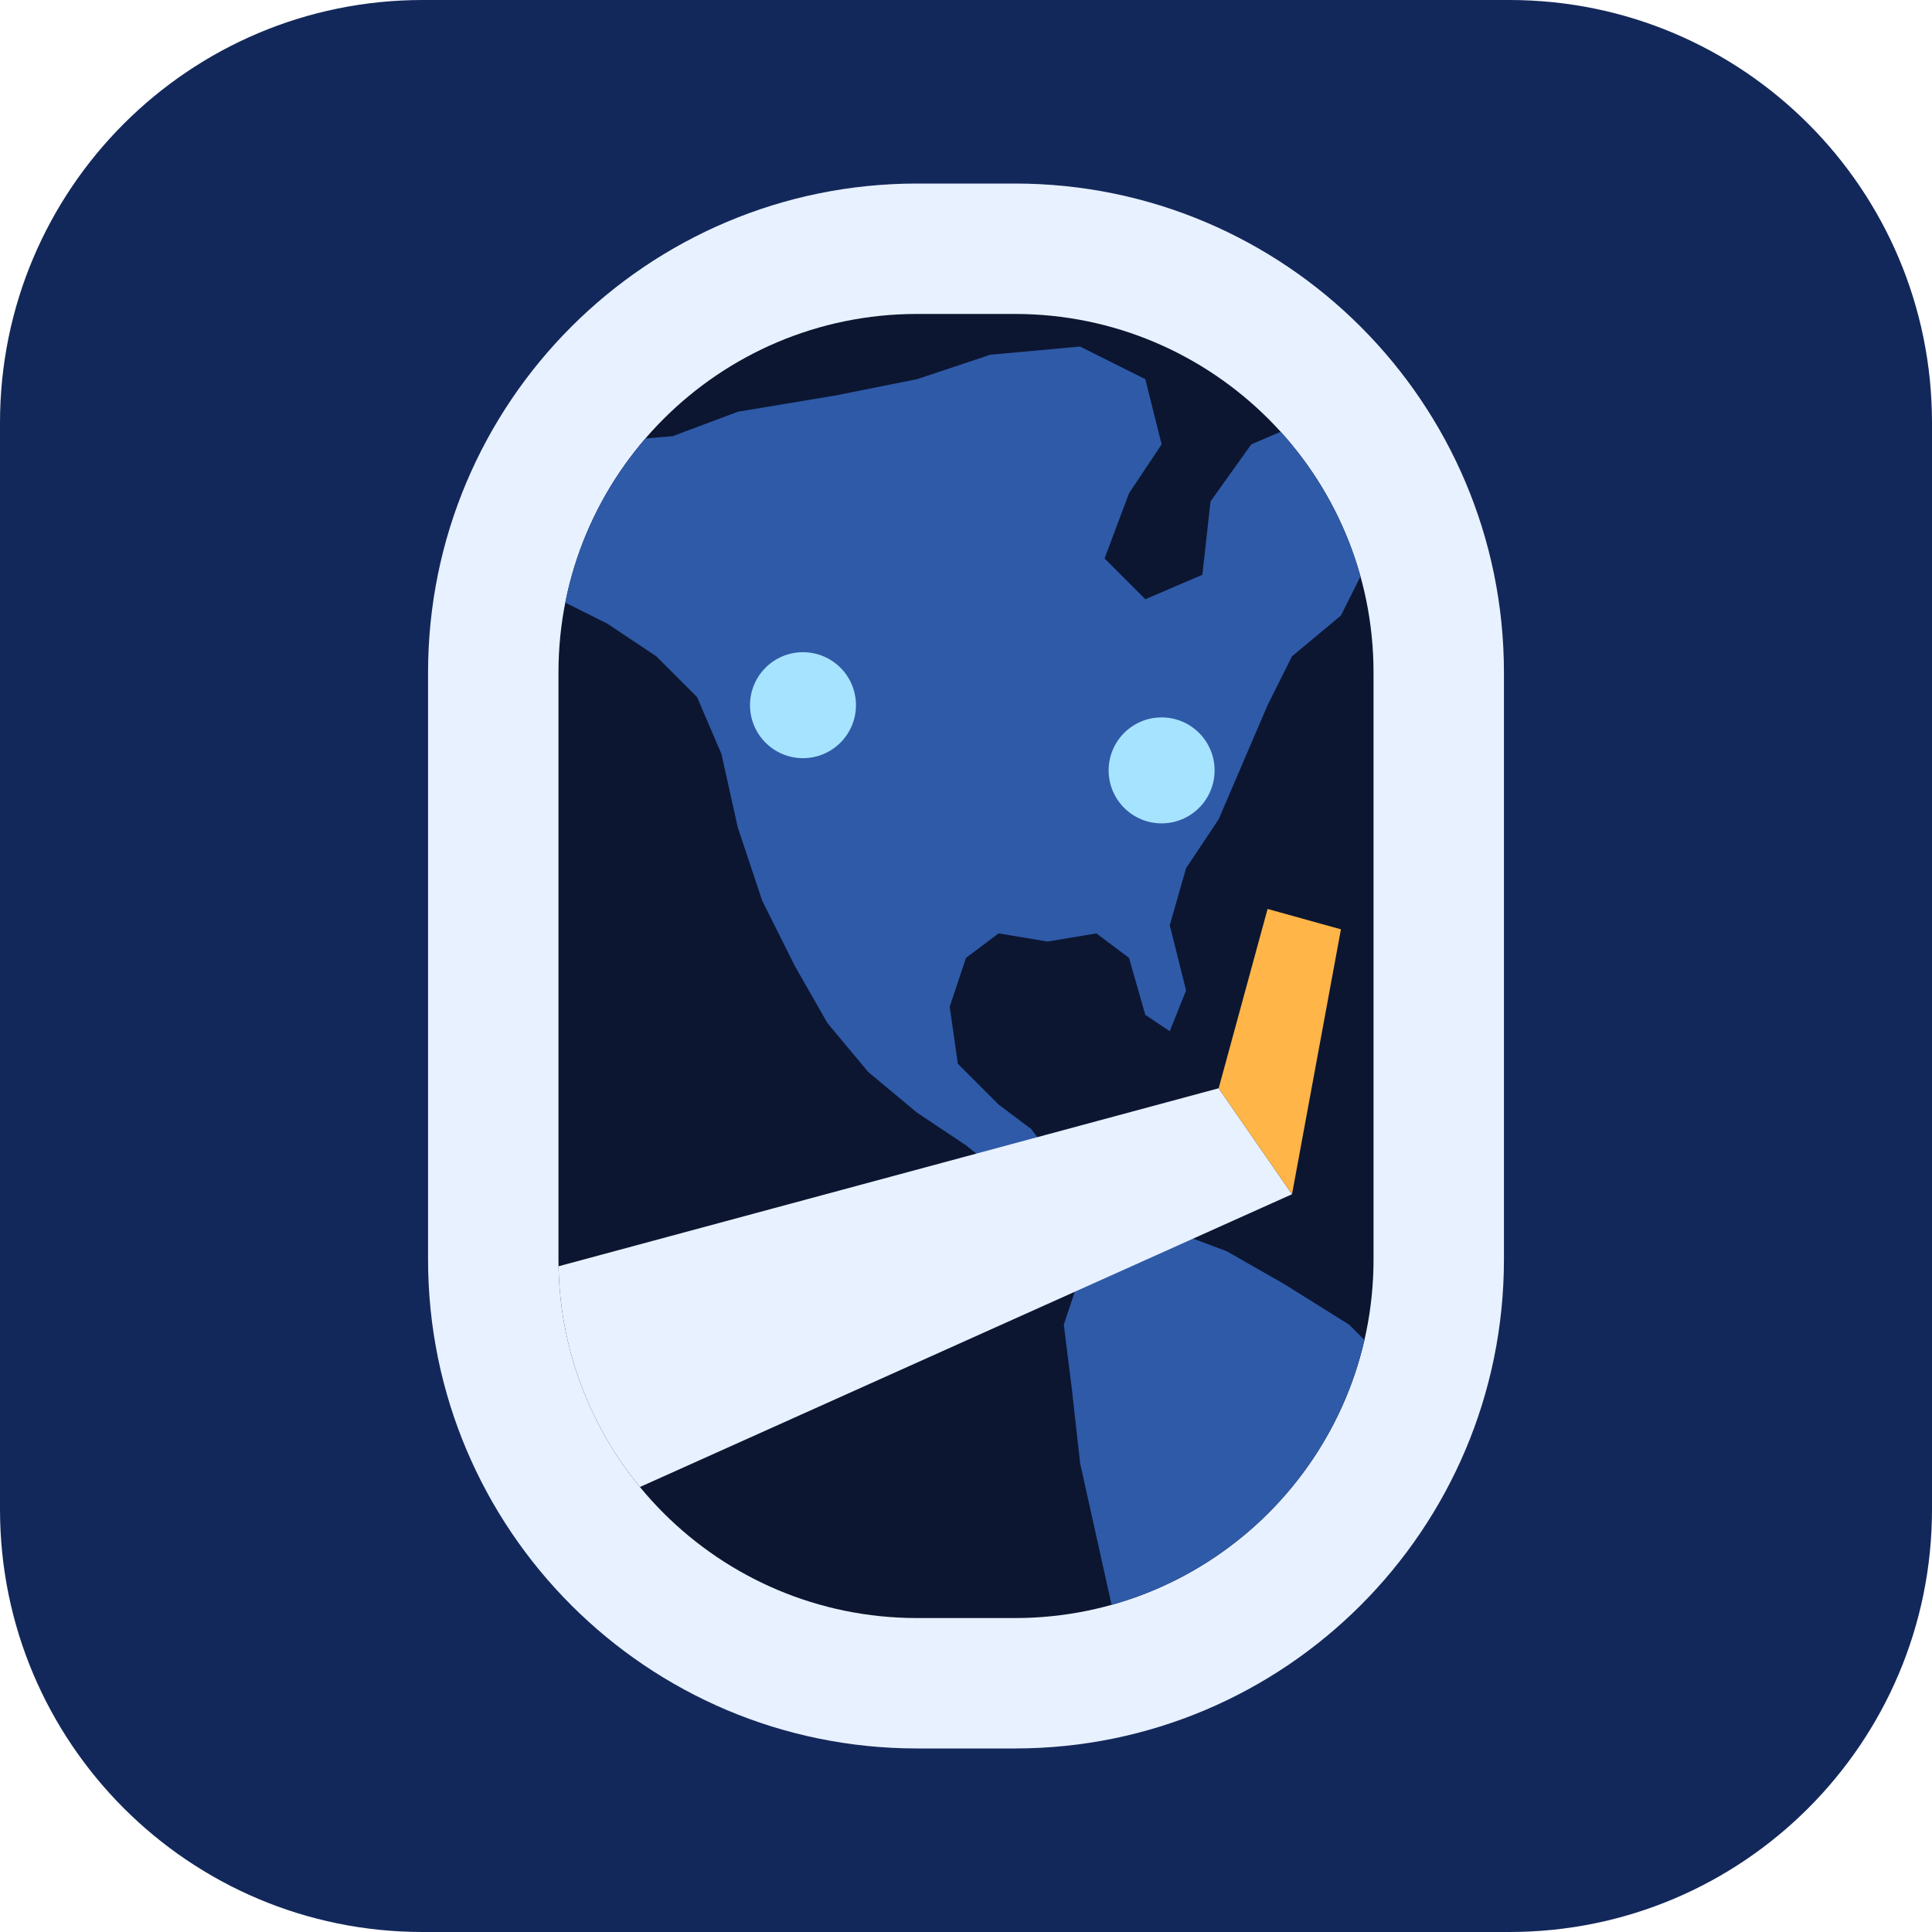
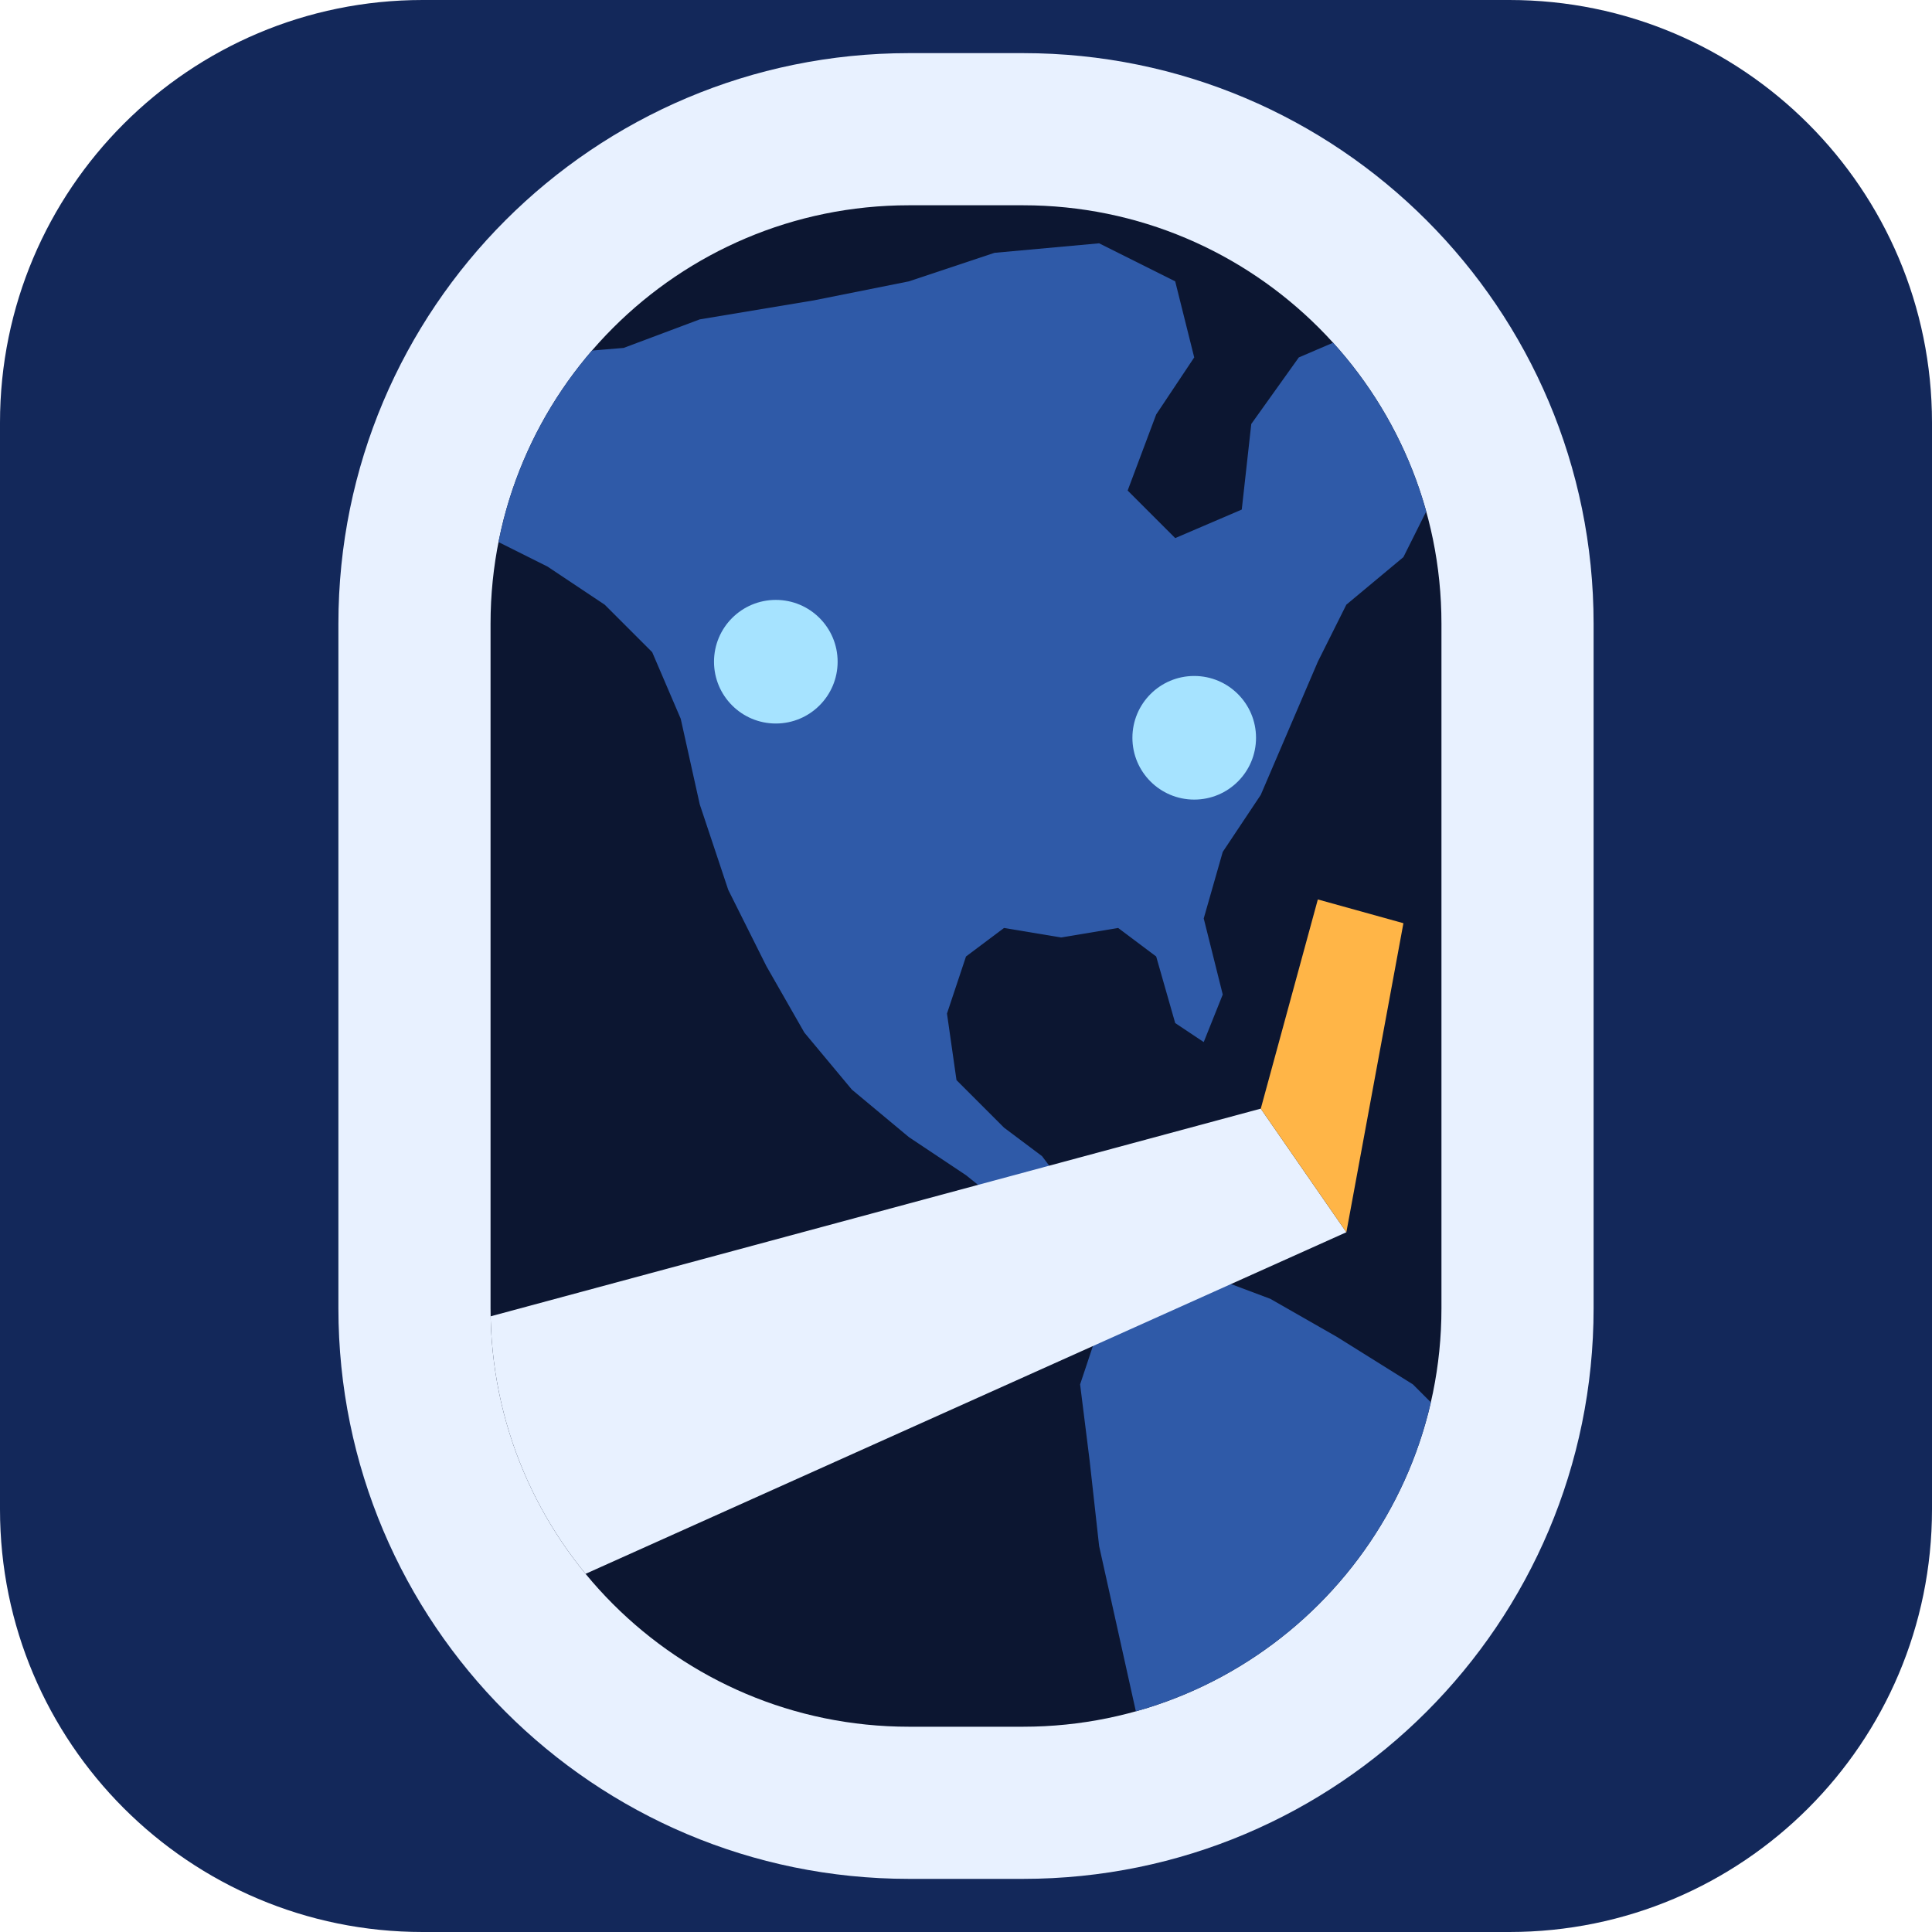
<svg xmlns="http://www.w3.org/2000/svg" viewBox="0 0 512 512">
  <defs>
    <clipPath id="ws-pane">
      <rect x="156" y="96" width="200" height="320" rx="88" />
    </clipPath>
    <pattern id="ws-dots" width="16" height="16" patternUnits="userSpaceOnUse">
      <circle cx="8" cy="8" r="3.4" fill="#5b8fe6" />
    </pattern>
  </defs>
  <rect width="512" height="512" rx="112" fill="#13285a" />
-   <g transform="translate(256 256) scale(1.08) translate(-256 -256)">
+   <g transform="translate(256 256) scale(1.26) translate(-256 -256)">
    <rect x="124" y="64" width="264" height="384" rx="120" fill="#e8f1ff" />
    <g clip-path="url(#ws-pane)">
      <rect x="140" y="80" width="232" height="352" fill="#0c1631" />
      <path d="M140 140L160 128L184 126L200 120L224 116L244 112L262 106L284 104L300 112L304 128L296 140L290 156L300 166L314 160L316 142L326 128L340 122L352 136L356 154L348 170L336 180L330 192L324 206L318 220L310 232L306 246L310 262L306 272L300 268L296 254L288 248L276 250L264 248L256 254L252 266L254 280L264 290L272 296L278 304L286 312L292 318L286 322L276 316L266 308L256 300L244 292L232 282L222 270L214 256L206 240L200 222L196 204L190 190L180 180L168 172L156 166L148 158L140 156Z" fill="#2f5aa8" />
      <path d="M290 322L304 320L320 326L334 334L350 344L362 356L354 372L342 386L330 400L318 414L308 432L296 432L292 414L288 396L284 378L282 360L280 344L284 332Z" fill="#2f5aa8" />
      <circle cx="216" cy="192" r="13" fill="#a6e3ff" />
      <circle cx="304" cy="208" r="13" fill="#a6e3ff" />
      <path d="M140 334L318 286L336 312L140 400Z" fill="#e8f1ff" />
      <path d="M318 286L330 242L348 247L336 312Z" fill="#ffb547" />
    </g>
  </g>
</svg>
